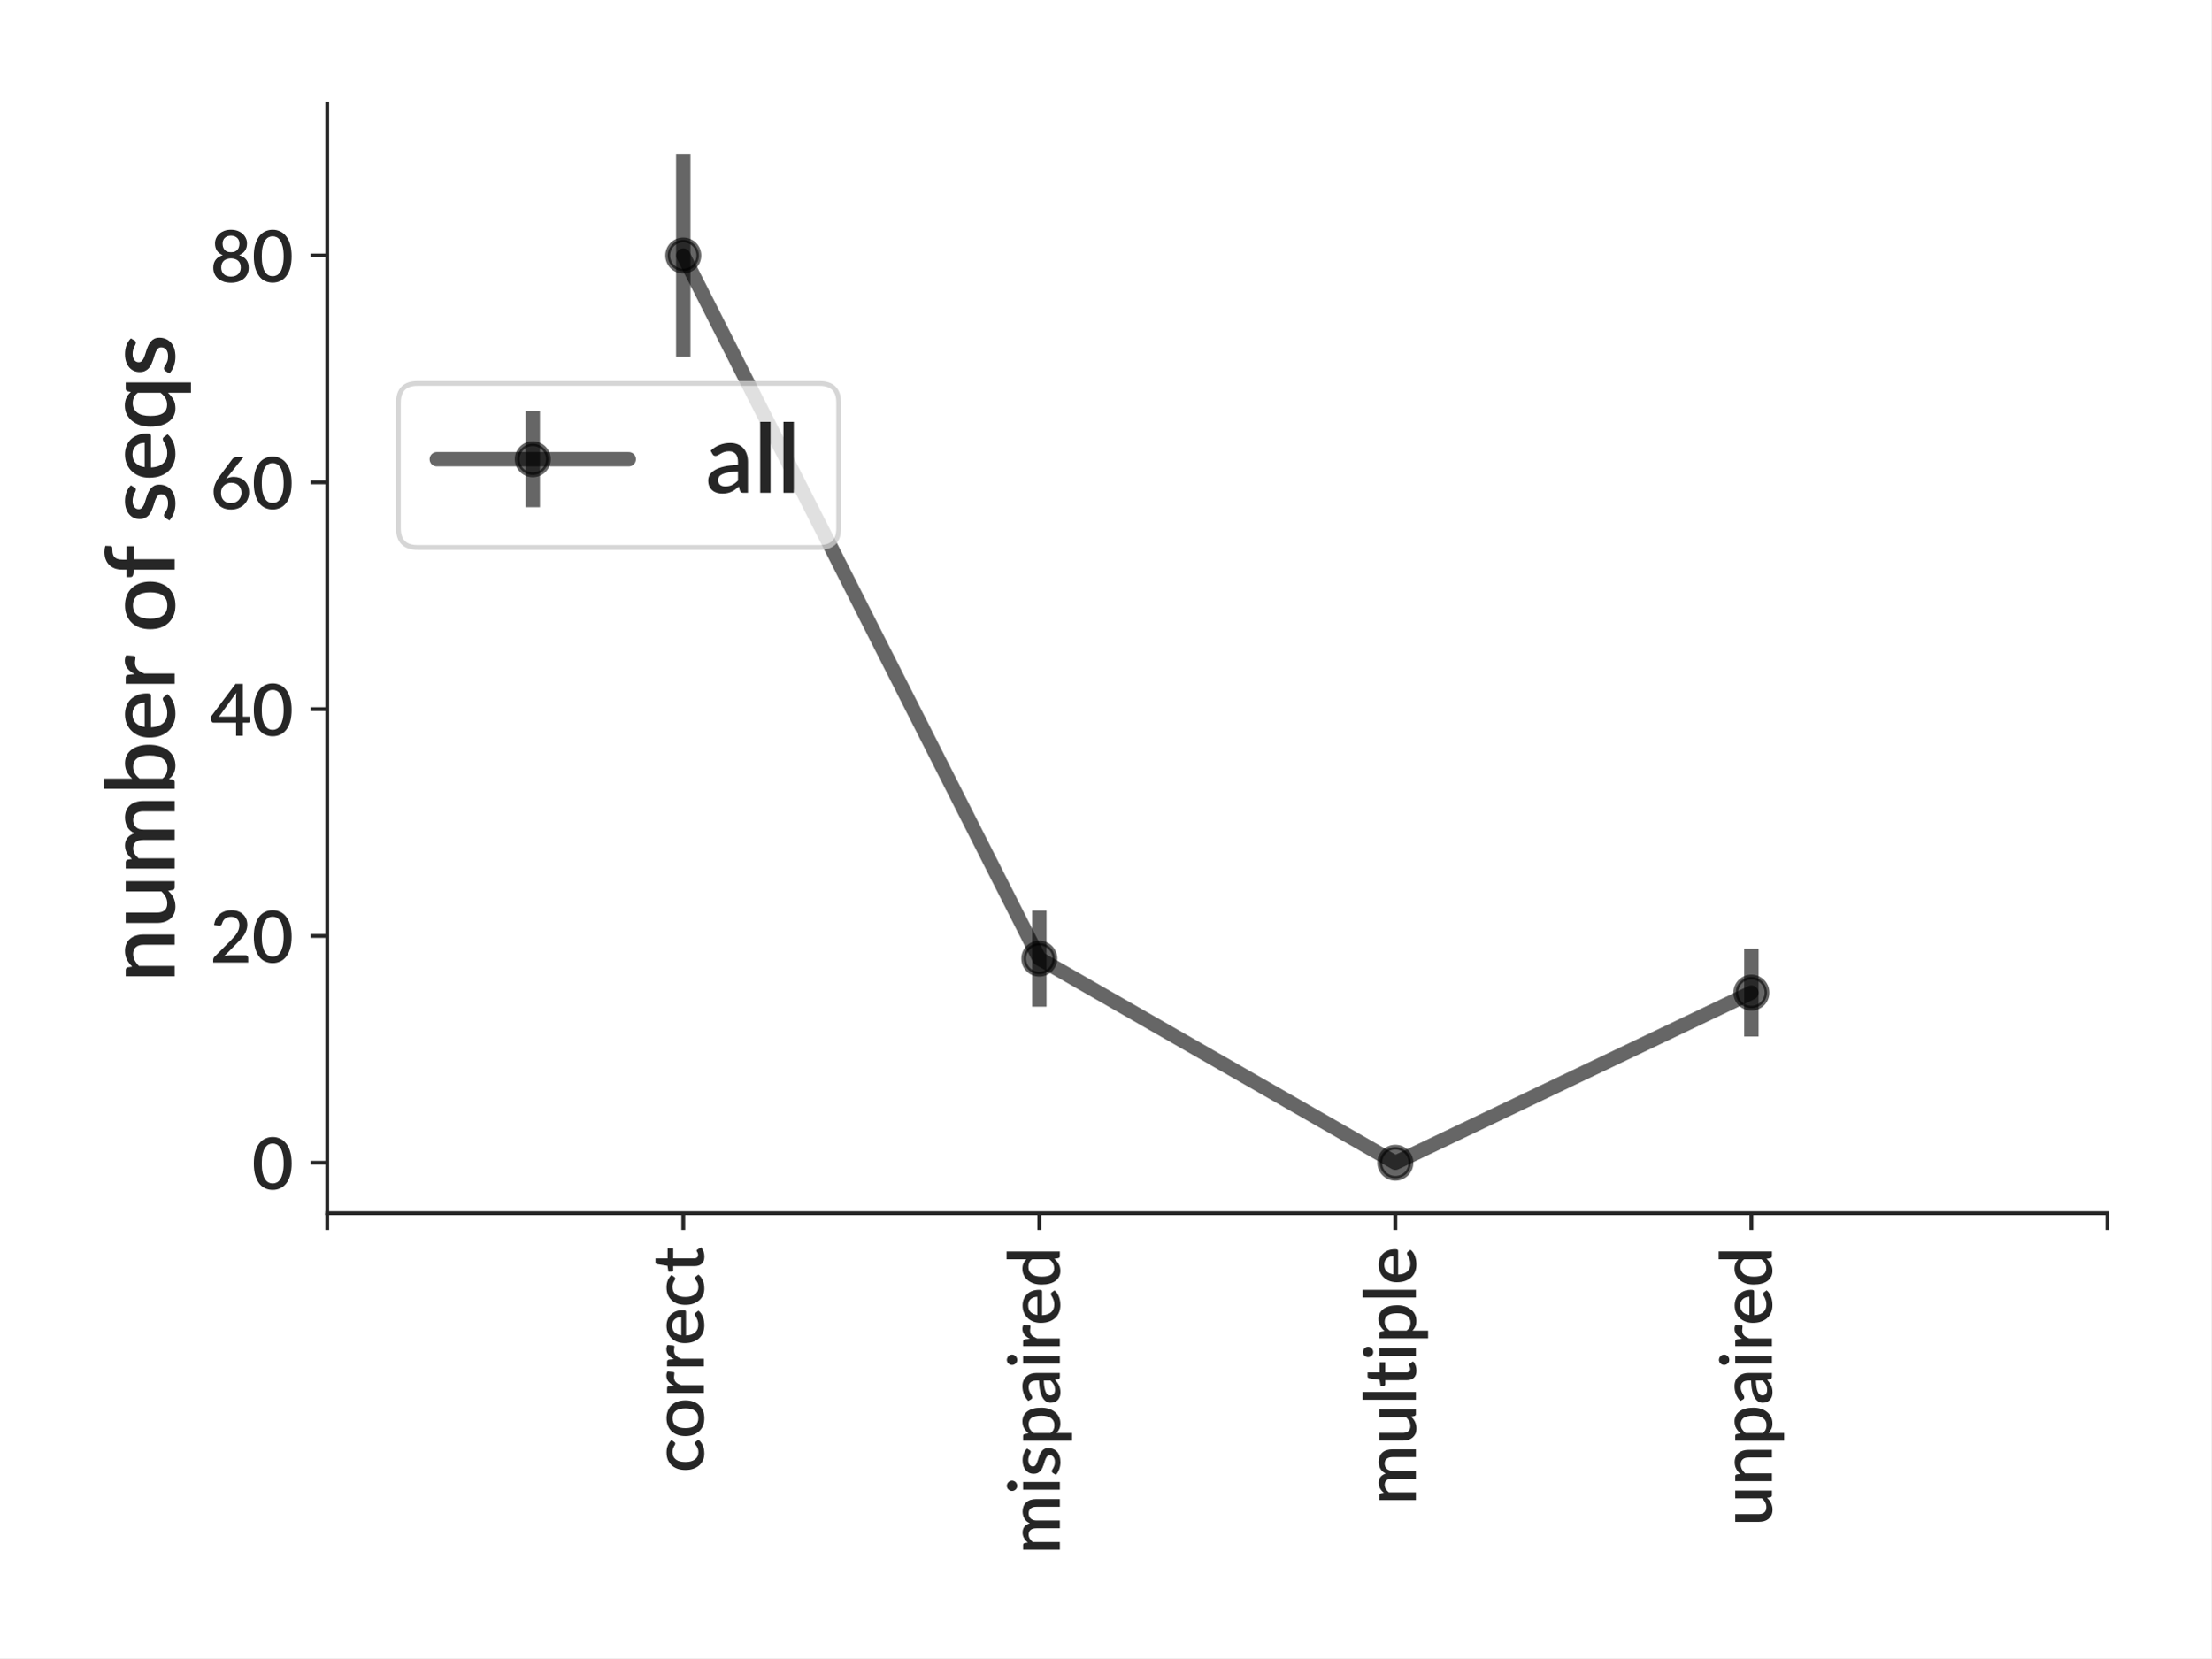
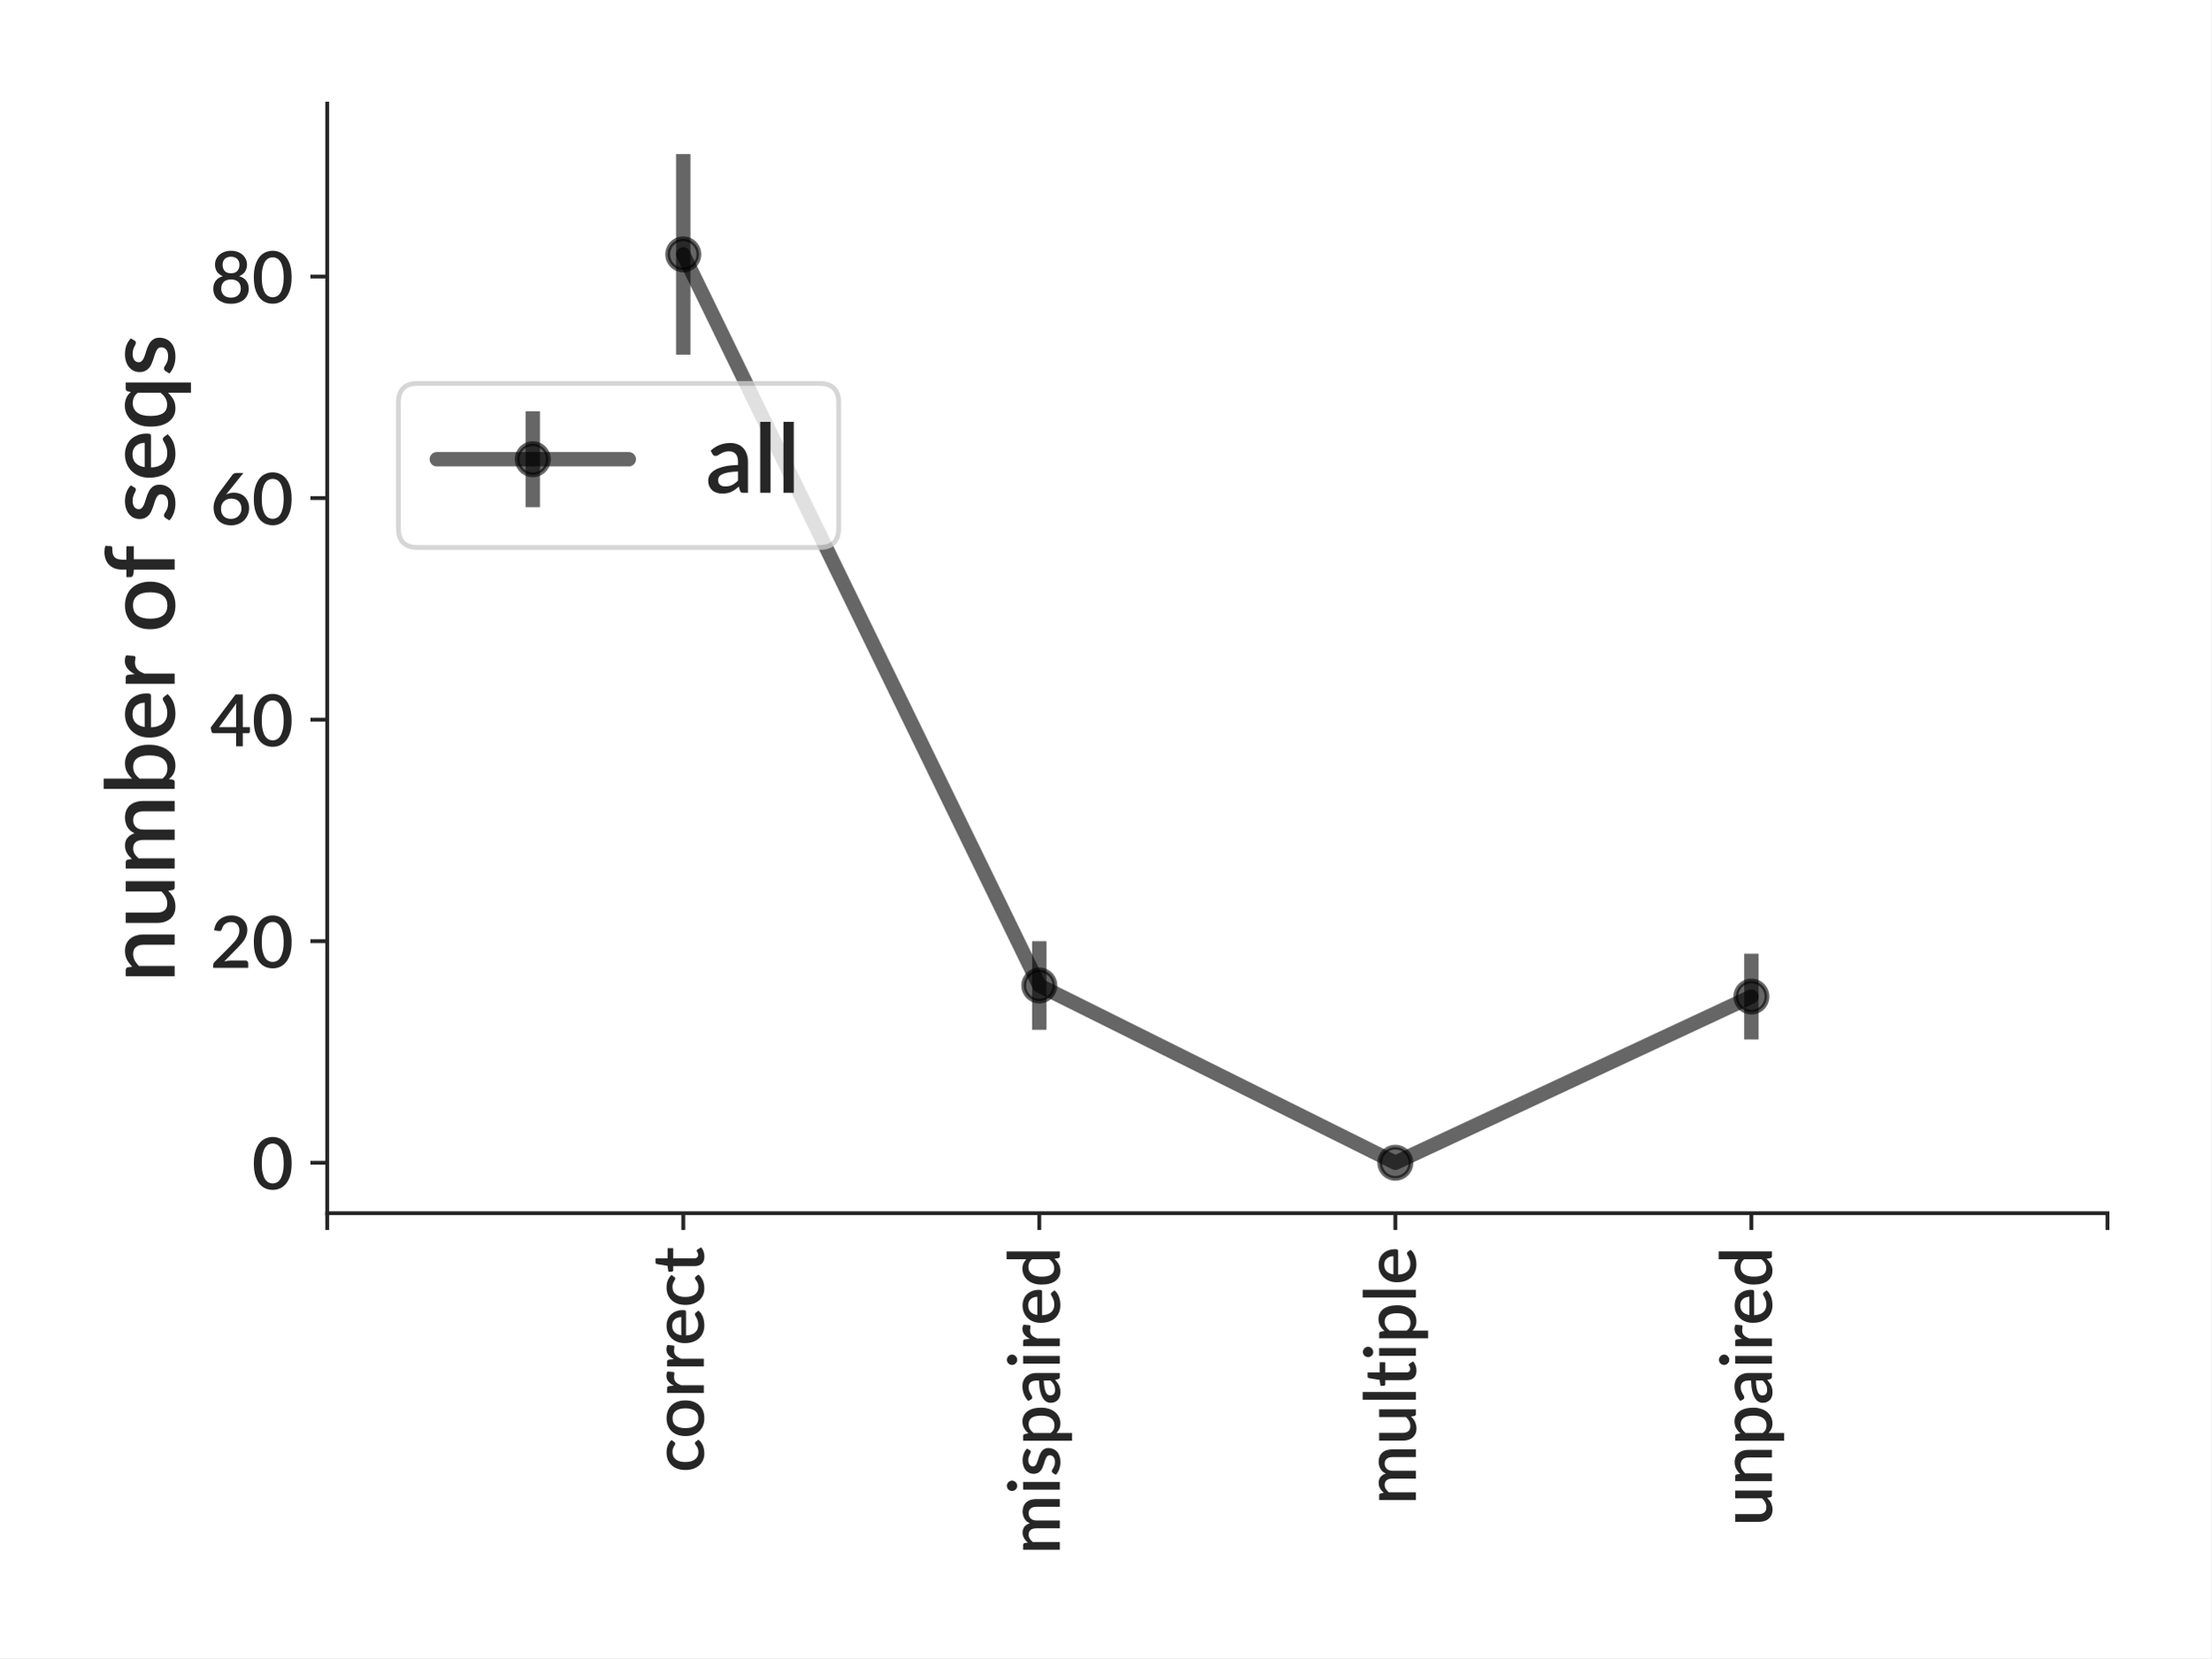
<svg xmlns="http://www.w3.org/2000/svg" xmlns:xlink="http://www.w3.org/1999/xlink" height="345.6pt" version="1.1" viewBox="0 0 460.8 345.6" width="460.8pt">
  <defs>
    <style type="text/css">*{stroke-linecap:butt;stroke-linejoin:round;}</style>
  </defs>
  <g id="figure_1">
    <g id="patch_1">
      <path d="M 0 345.6  L 460.8 345.6  L 460.8 0  L 0 0  z " style="fill:#ffffff;" />
    </g>
    <g id="axes_1">
      <g id="patch_2">
        <path d="M 68.191 252.866  L 439.2 252.866  L 439.2 21.6  L 68.191 21.6  z " style="fill:#ffffff;" />
      </g>
      <g id="matplotlib.axis_1">
        <g id="xtick_1">
          <g id="line2d_1">
            <defs>
-               <path d="M 0 0  L 0 3.5  " id="m45dc1689e4" style="stroke:#262626;stroke-width:0.8;" />
+               <path d="M 0 0  L 0 3.5  " id="m1269aec2a7" style="stroke:#262626;stroke-width:0.8;" />
            </defs>
            <g>
-               <use style="fill:#262626;stroke:#262626;stroke-width:0.8;" x="68.191" xlink:href="#m45dc1689e4" y="252.866" />
+               <use style="fill:#262626;stroke:#262626;stroke-width:0.8;" x="68.191" xlink:href="#m1269aec2a7" y="252.866" />
            </g>
          </g>
        </g>
        <g id="xtick_2">
          <g id="line2d_2">
            <g>
-               <use style="fill:#262626;stroke:#262626;stroke-width:0.8;" x="142.393" xlink:href="#m45dc1689e4" y="252.866" />
+               <use style="fill:#262626;stroke:#262626;stroke-width:0.8;" x="142.393" xlink:href="#m1269aec2a7" y="252.866" />
            </g>
          </g>
          <g id="text_1">
            <text style="fill:#262626;font-family:Lato;font-size:15px;font-stretch:normal;font-style:normal;font-weight:600;" transform="translate(146.671 306.9539)rotate(-90)">correct</text>
          </g>
        </g>
        <g id="xtick_3">
          <g id="line2d_3">
            <g>
-               <use style="fill:#262626;stroke:#262626;stroke-width:0.8;" x="216.594" xlink:href="#m45dc1689e4" y="252.866" />
+               <use style="fill:#262626;stroke:#262626;stroke-width:0.8;" x="216.594" xlink:href="#m1269aec2a7" y="252.866" />
            </g>
          </g>
          <g id="text_2">
            <text style="fill:#262626;font-family:Lato;font-size:15px;font-stretch:normal;font-style:normal;font-weight:600;" transform="translate(220.8729 324)rotate(-90)">mispaired</text>
          </g>
        </g>
        <g id="xtick_4">
          <g id="line2d_4">
            <g>
-               <use style="fill:#262626;stroke:#262626;stroke-width:0.8;" x="290.796" xlink:href="#m45dc1689e4" y="252.866" />
+               <use style="fill:#262626;stroke:#262626;stroke-width:0.8;" x="290.796" xlink:href="#m1269aec2a7" y="252.866" />
            </g>
          </g>
          <g id="text_3">
            <text style="fill:#262626;font-family:Lato;font-size:15px;font-stretch:normal;font-style:normal;font-weight:600;" transform="translate(295.0748 313.6383)rotate(-90)">multiple</text>
          </g>
        </g>
        <g id="xtick_5">
          <g id="line2d_5">
            <g>
-               <use style="fill:#262626;stroke:#262626;stroke-width:0.8;" x="364.998" xlink:href="#m45dc1689e4" y="252.866" />
+               <use style="fill:#262626;stroke:#262626;stroke-width:0.8;" x="364.998" xlink:href="#m1269aec2a7" y="252.866" />
            </g>
          </g>
          <g id="text_4">
            <text style="fill:#262626;font-family:Lato;font-size:15px;font-stretch:normal;font-style:normal;font-weight:600;" transform="translate(369.2766 318.1102)rotate(-90)">unpaired</text>
          </g>
        </g>
        <g id="xtick_6">
          <g id="line2d_6">
            <g>
-               <use style="fill:#262626;stroke:#262626;stroke-width:0.8;" x="439.2" xlink:href="#m45dc1689e4" y="252.866" />
+               <use style="fill:#262626;stroke:#262626;stroke-width:0.8;" x="439.2" xlink:href="#m1269aec2a7" y="252.866" />
            </g>
          </g>
        </g>
      </g>
      <g id="matplotlib.axis_2">
        <g id="ytick_1">
          <g id="line2d_7">
            <defs>
-               <path d="M 0 0  L -3.5 0  " id="m9d2724e1c6" style="stroke:#262626;stroke-width:0.8;" />
+               <path d="M 0 0  L -3.5 0  " id="m5af2a966d3" style="stroke:#262626;stroke-width:0.8;" />
            </defs>
            <g>
-               <use style="fill:#262626;stroke:#262626;stroke-width:0.8;" x="68.191" xlink:href="#m9d2724e1c6" y="242.354" />
+               <use style="fill:#262626;stroke:#262626;stroke-width:0.8;" x="68.191" xlink:href="#m5af2a966d3" y="242.354" />
            </g>
          </g>
          <g id="text_5">
            <text style="fill:#262626;font-family:Lato;font-size:15px;font-stretch:normal;font-style:normal;font-weight:600;text-anchor:end;" transform="rotate(-0, 61.19062, 247.9036)" x="61.191" y="247.904">0</text>
          </g>
        </g>
        <g id="ytick_2">
          <g id="line2d_8">
            <g>
-               <use style="fill:#262626;stroke:#262626;stroke-width:0.8;" x="68.191" xlink:href="#m9d2724e1c6" y="195.079" />
+               <use style="fill:#262626;stroke:#262626;stroke-width:0.8;" x="68.191" xlink:href="#m5af2a966d3" y="196.175" />
            </g>
          </g>
          <g id="text_6">
-             <text style="fill:#262626;font-family:Lato;font-size:15px;font-stretch:normal;font-style:normal;font-weight:600;text-anchor:end;" transform="rotate(-0, 61.19062, 200.6287)" x="61.191" y="200.629">20</text>
+             <text style="fill:#262626;font-family:Lato;font-size:15px;font-stretch:normal;font-style:normal;font-weight:600;text-anchor:end;" transform="rotate(-0, 61.19062, 201.7247)" x="61.191" y="201.725">20</text>
          </g>
        </g>
        <g id="ytick_3">
          <g id="line2d_9">
            <g>
-               <use style="fill:#262626;stroke:#262626;stroke-width:0.8;" x="68.191" xlink:href="#m9d2724e1c6" y="147.804" />
+               <use style="fill:#262626;stroke:#262626;stroke-width:0.8;" x="68.191" xlink:href="#m5af2a966d3" y="149.996" />
            </g>
          </g>
          <g id="text_7">
-             <text style="fill:#262626;font-family:Lato;font-size:15px;font-stretch:normal;font-style:normal;font-weight:600;text-anchor:end;" transform="rotate(-0, 61.19062, 153.3538)" x="61.191" y="153.354">40</text>
+             <text style="fill:#262626;font-family:Lato;font-size:15px;font-stretch:normal;font-style:normal;font-weight:600;text-anchor:end;" transform="rotate(-0, 61.19062, 155.5459)" x="61.191" y="155.546">40</text>
          </g>
        </g>
        <g id="ytick_4">
          <g id="line2d_10">
            <g>
-               <use style="fill:#262626;stroke:#262626;stroke-width:0.8;" x="68.191" xlink:href="#m9d2724e1c6" y="100.529" />
+               <use style="fill:#262626;stroke:#262626;stroke-width:0.8;" x="68.191" xlink:href="#m5af2a966d3" y="103.817" />
            </g>
          </g>
          <g id="text_8">
-             <text style="fill:#262626;font-family:Lato;font-size:15px;font-stretch:normal;font-style:normal;font-weight:600;text-anchor:end;" transform="rotate(-0, 61.19062, 106.0789)" x="61.191" y="106.079">60</text>
+             <text style="fill:#262626;font-family:Lato;font-size:15px;font-stretch:normal;font-style:normal;font-weight:600;text-anchor:end;" transform="rotate(-0, 61.19062, 109.3671)" x="61.191" y="109.367">60</text>
          </g>
        </g>
        <g id="ytick_5">
          <g id="line2d_11">
            <g>
-               <use style="fill:#262626;stroke:#262626;stroke-width:0.8;" x="68.191" xlink:href="#m9d2724e1c6" y="53.254" />
+               <use style="fill:#262626;stroke:#262626;stroke-width:0.8;" x="68.191" xlink:href="#m5af2a966d3" y="57.638" />
            </g>
          </g>
          <g id="text_9">
-             <text style="fill:#262626;font-family:Lato;font-size:15px;font-stretch:normal;font-style:normal;font-weight:600;text-anchor:end;" transform="rotate(-0, 61.19062, 58.80404)" x="61.191" y="58.804">80</text>
+             <text style="fill:#262626;font-family:Lato;font-size:15px;font-stretch:normal;font-style:normal;font-weight:600;text-anchor:end;" transform="rotate(-0, 61.19062, 63.1883)" x="61.191" y="63.188">80</text>
          </g>
        </g>
        <g id="text_10">
          <text style="fill:#262626;font-family:Lato;font-size:20px;font-stretch:normal;font-style:normal;font-weight:600;text-anchor:middle;" transform="rotate(-90, 36.4, 137.2328)" x="36.4" y="137.233">number of seqs</text>
        </g>
      </g>
      <g id="LineCollection_1">
-         <path clip-path="url(#p8e1d270c79)" d="M 142.393 74.396  L 142.393 32.112  " style="fill:none;stroke:#000000;stroke-opacity:0.6;stroke-width:3;" />
-         <path clip-path="url(#p8e1d270c79)" d="M 216.594 209.835  L 216.594 189.778  " style="fill:none;stroke:#000000;stroke-opacity:0.6;stroke-width:3;" />
-         <path clip-path="url(#p8e1d270c79)" d="M 290.796 242.354  L 290.796 242.354  " style="fill:none;stroke:#000000;stroke-opacity:0.6;stroke-width:3;" />
-         <path clip-path="url(#p8e1d270c79)" d="M 364.998 216.052  L 364.998 197.743  " style="fill:none;stroke:#000000;stroke-opacity:0.6;stroke-width:3;" />
+         <path clip-path="url(#p170ba2f16d)" d="M 142.393 73.929  L 142.393 32.112  " style="fill:none;stroke:#000000;stroke-opacity:0.6;stroke-width:3;" />
+         <path clip-path="url(#p170ba2f16d)" d="M 216.594 214.646  L 216.594 196.175  " style="fill:none;stroke:#000000;stroke-opacity:0.6;stroke-width:3;" />
+         <path clip-path="url(#p170ba2f16d)" d="M 290.796 242.354  L 290.796 242.354  " style="fill:none;stroke:#000000;stroke-opacity:0.6;stroke-width:3;" />
+         <path clip-path="url(#p170ba2f16d)" d="M 364.998 216.662  L 364.998 198.777  " style="fill:none;stroke:#000000;stroke-opacity:0.6;stroke-width:3;" />
      </g>
      <g id="line2d_12">
-         <path clip-path="url(#p8e1d270c79)" d="M 142.393 53.254  L 216.594 199.806  L 290.796 242.354  L 364.998 206.897  " style="fill:none;stroke:#000000;stroke-linecap:round;stroke-opacity:0.6;stroke-width:3;" />
+         <path clip-path="url(#p170ba2f16d)" d="M 142.393 53.02  L 216.594 205.411  L 290.796 242.354  L 364.998 207.719  " style="fill:none;stroke:#000000;stroke-linecap:round;stroke-opacity:0.6;stroke-width:3;" />
        <defs>
-           <path d="M 0 3.25  C 0.862 3.25 1.689 2.908 2.298 2.298  C 2.908 1.689 3.25 0.862 3.25 0  C 3.25 -0.862 2.908 -1.689 2.298 -2.298  C 1.689 -2.908 0.862 -3.25 0 -3.25  C -0.862 -3.25 -1.689 -2.908 -2.298 -2.298  C -2.908 -1.689 -3.25 -0.862 -3.25 0  C -3.25 0.862 -2.908 1.689 -2.298 2.298  C -1.689 2.908 -0.862 3.25 0 3.25  z " id="m38297421bc" style="stroke:#000000;stroke-opacity:0.6;" />
+           <path d="M 0 3.25  C 0.862 3.25 1.689 2.908 2.298 2.298  C 2.908 1.689 3.25 0.862 3.25 0  C 3.25 -0.862 2.908 -1.689 2.298 -2.298  C 1.689 -2.908 0.862 -3.25 0 -3.25  C -0.862 -3.25 -1.689 -2.908 -2.298 -2.298  C -2.908 -1.689 -3.25 -0.862 -3.25 0  C -3.25 0.862 -2.908 1.689 -2.298 2.298  C -1.689 2.908 -0.862 3.25 0 3.25  z " id="mb561279645" style="stroke:#000000;stroke-opacity:0.6;" />
        </defs>
-         <g clip-path="url(#p8e1d270c79)">
-           <use style="fill-opacity:0.6;stroke:#000000;stroke-opacity:0.6;" x="142.393" xlink:href="#m38297421bc" y="53.254" />
-           <use style="fill-opacity:0.6;stroke:#000000;stroke-opacity:0.6;" x="216.594" xlink:href="#m38297421bc" y="199.806" />
-           <use style="fill-opacity:0.6;stroke:#000000;stroke-opacity:0.6;" x="290.796" xlink:href="#m38297421bc" y="242.354" />
-           <use style="fill-opacity:0.6;stroke:#000000;stroke-opacity:0.6;" x="364.998" xlink:href="#m38297421bc" y="206.897" />
+         <g clip-path="url(#p170ba2f16d)">
+           <use style="fill-opacity:0.6;stroke:#000000;stroke-opacity:0.6;" x="142.393" xlink:href="#mb561279645" y="53.02" />
+           <use style="fill-opacity:0.6;stroke:#000000;stroke-opacity:0.6;" x="216.594" xlink:href="#mb561279645" y="205.411" />
+           <use style="fill-opacity:0.6;stroke:#000000;stroke-opacity:0.6;" x="290.796" xlink:href="#mb561279645" y="242.354" />
+           <use style="fill-opacity:0.6;stroke:#000000;stroke-opacity:0.6;" x="364.998" xlink:href="#mb561279645" y="207.719" />
        </g>
      </g>
      <g id="patch_3">
        <path d="M 68.191 252.866  L 68.191 21.6  " style="fill:none;stroke:#262626;stroke-linecap:square;stroke-linejoin:miter;stroke-width:0.8;" />
      </g>
      <g id="patch_4">
        <path d="M 68.191 252.866  L 439.2 252.866  " style="fill:none;stroke:#262626;stroke-linecap:square;stroke-linejoin:miter;stroke-width:0.8;" />
      </g>
      <g id="legend_1">
        <g id="patch_5">
          <path d="M 87.031 114.106  L 170.781 114.106  Q 174.781 114.106 174.781 110.106  L 174.781 83.916  Q 174.781 79.916 170.781 79.916  L 87.031 79.916  Q 83.031 79.916 83.031 83.916  L 83.031 110.106  Q 83.031 114.106 87.031 114.106  z " style="fill:#ffffff;opacity:0.8;stroke:#cccccc;stroke-linejoin:miter;" />
        </g>
        <g id="LineCollection_2">
          <path d="M 111.031 105.716  L 111.031 85.716  " style="fill:none;stroke:#000000;stroke-opacity:0.6;stroke-width:3;" />
        </g>
        <g id="line2d_13">
          <path d="M 91.031 95.716  L 131.031 95.716  " style="fill:none;stroke:#000000;stroke-linecap:round;stroke-opacity:0.6;stroke-width:3;" />
        </g>
        <g id="line2d_14">
          <g>
-             <use style="fill-opacity:0.6;stroke:#000000;stroke-opacity:0.6;" x="111.031" xlink:href="#m38297421bc" y="95.716" />
+             <use style="fill-opacity:0.6;stroke:#000000;stroke-opacity:0.6;" x="111.031" xlink:href="#mb561279645" y="95.716" />
          </g>
        </g>
        <g id="text_11">
          <text style="fill:#262626;font-family:Lato;font-size:20px;font-stretch:normal;font-style:normal;font-weight:600;text-anchor:start;" transform="rotate(-0, 147.031, 102.7156)" x="147.031" y="102.716">all</text>
        </g>
      </g>
    </g>
  </g>
  <defs>
-     <clipPath id="p8e1d270c79">
+     <clipPath id="p170ba2f16d">
      <rect height="231.266" width="371.009" x="68.191" y="21.6" />
    </clipPath>
  </defs>
</svg>
